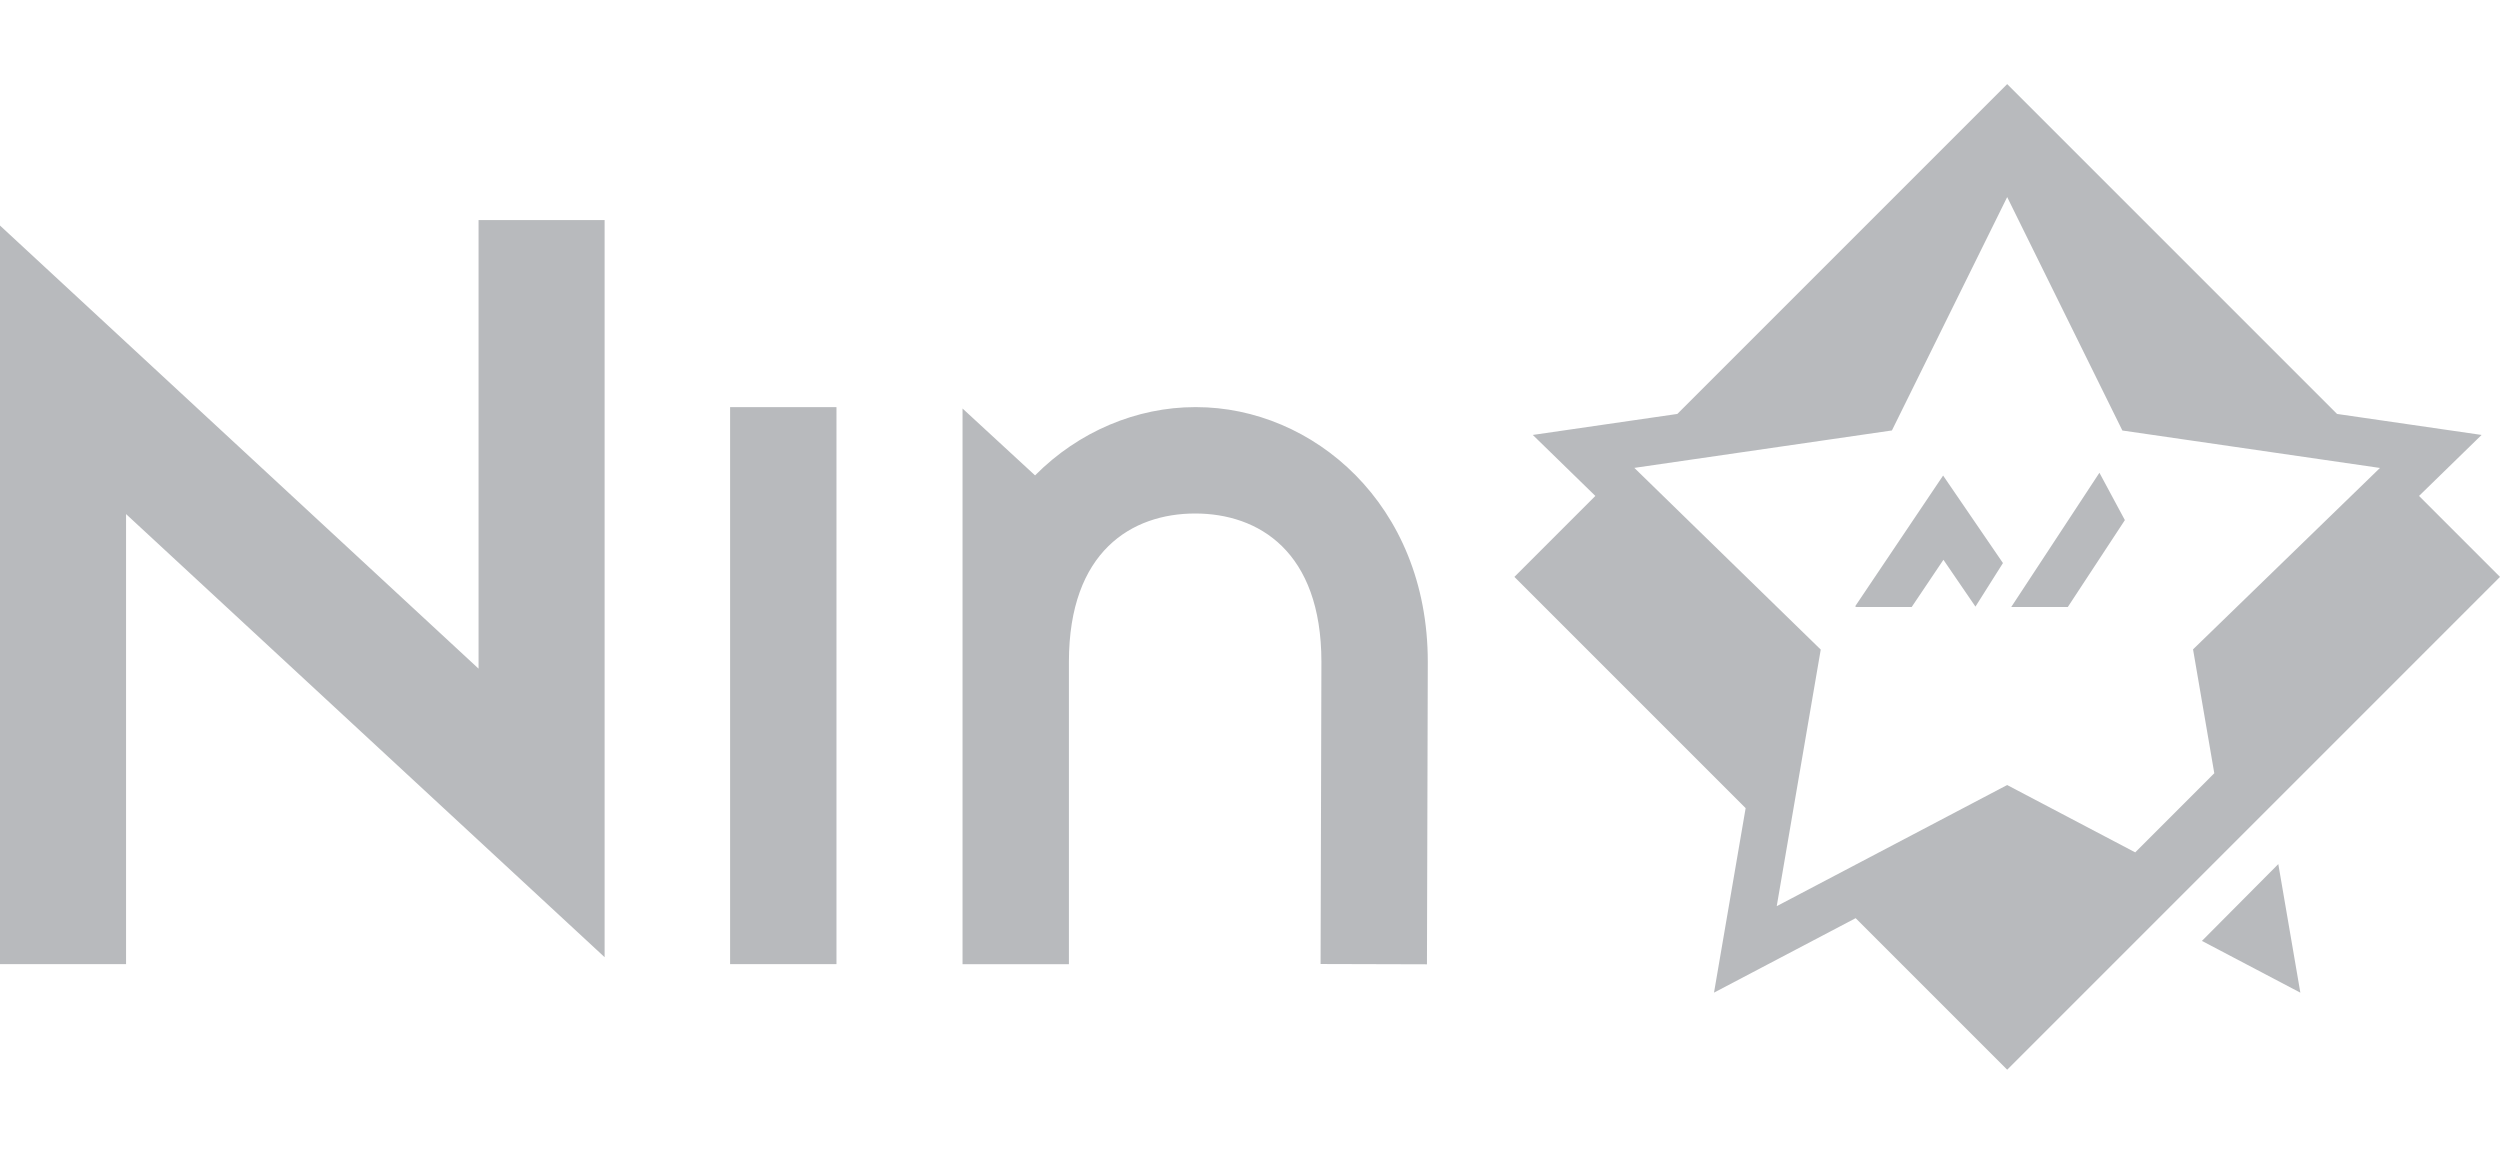
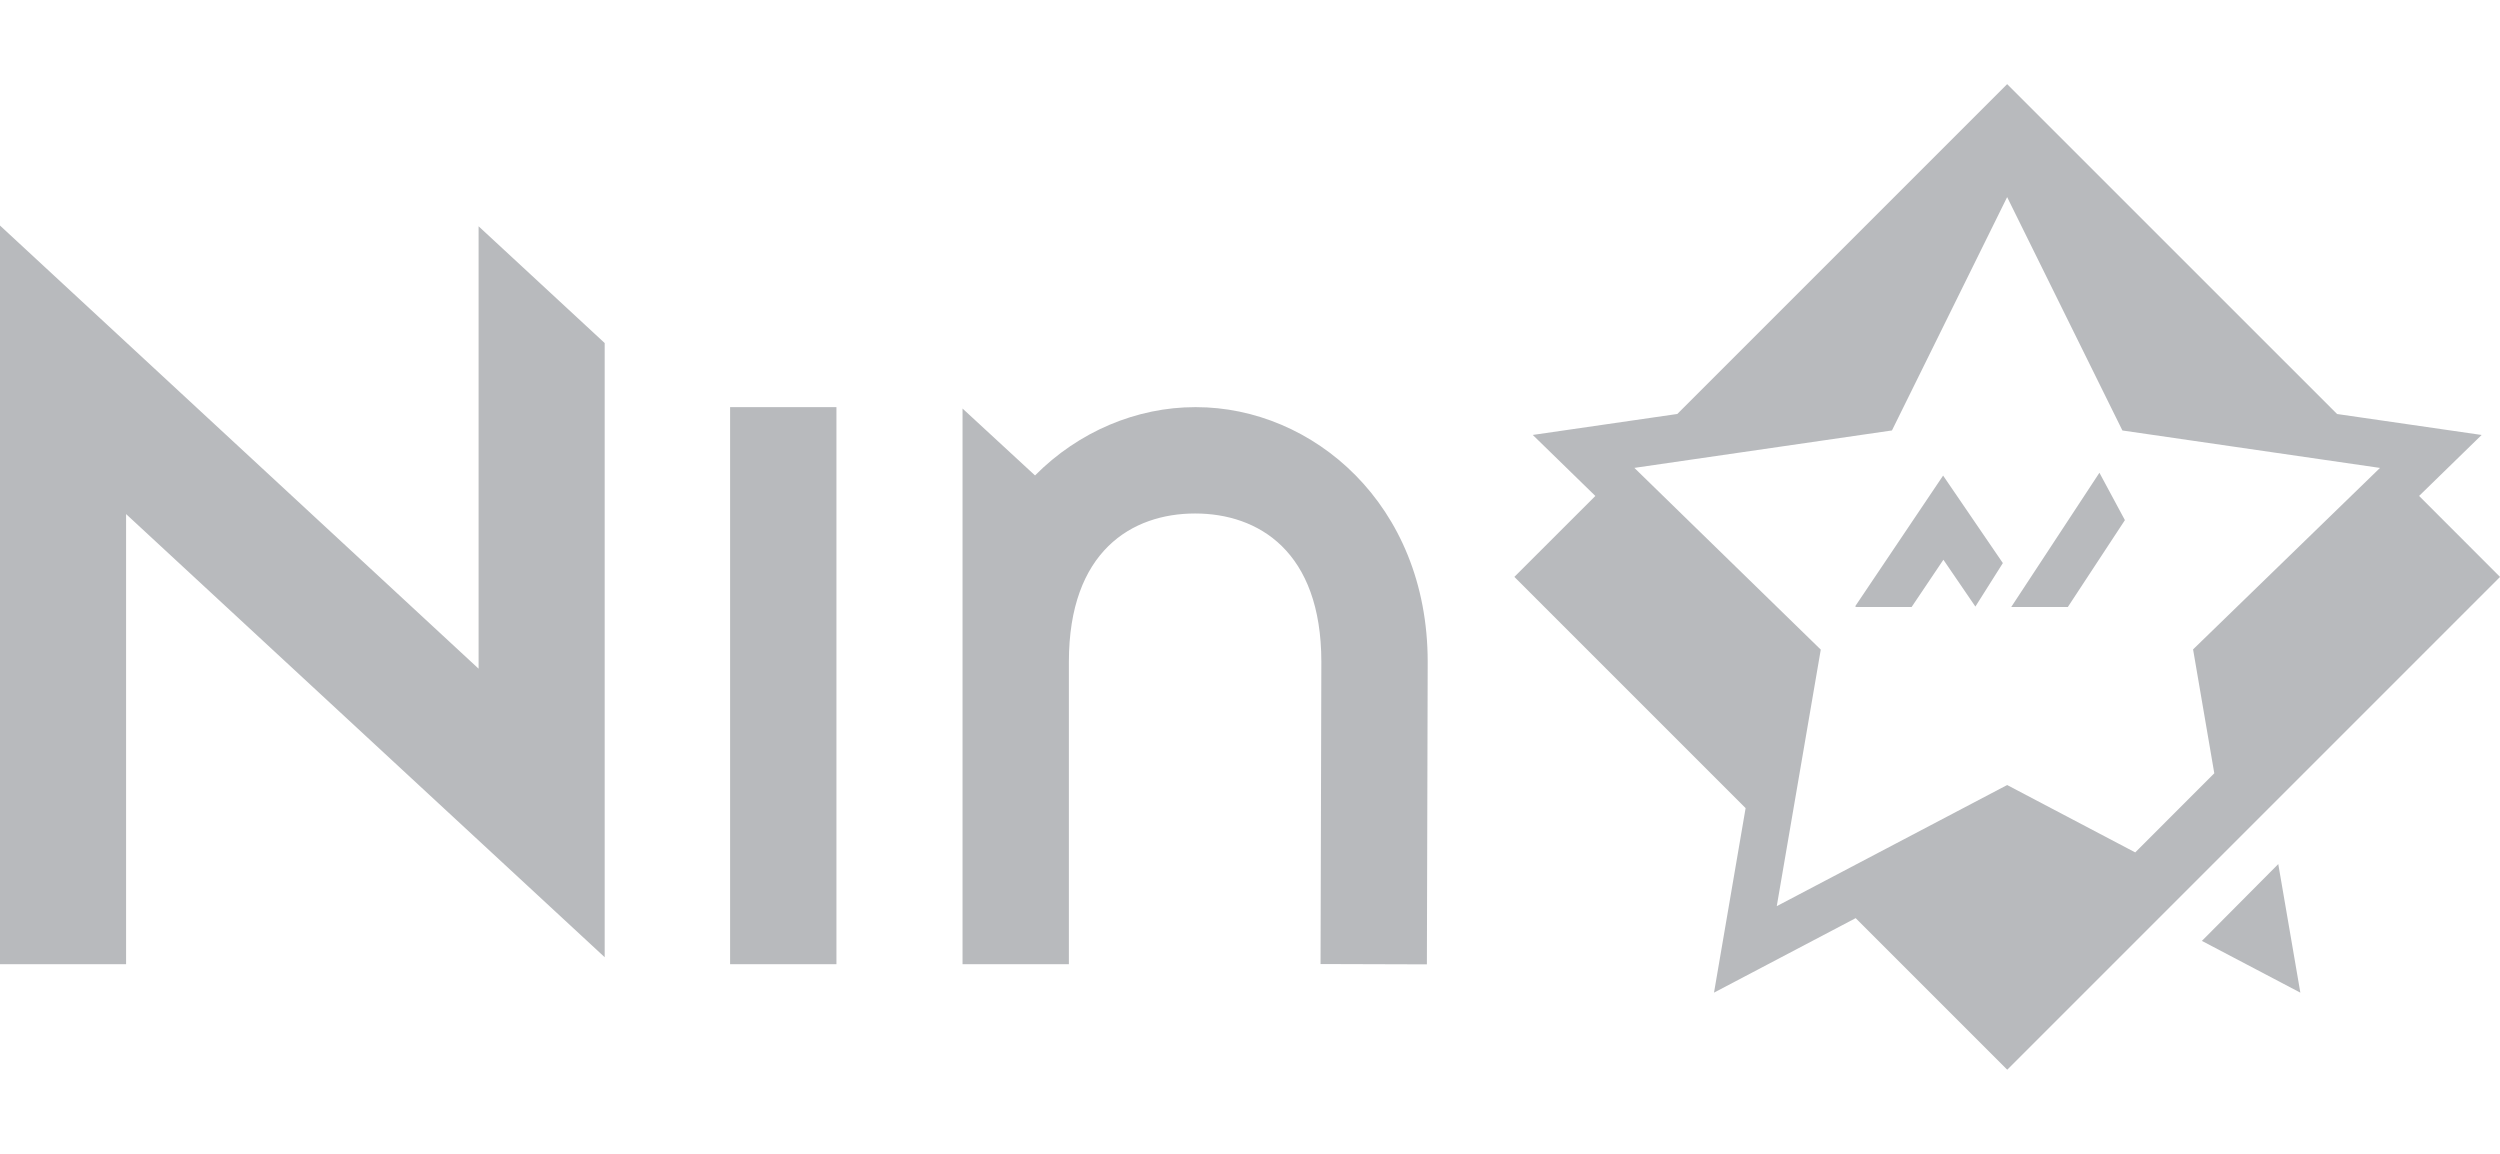
<svg xmlns="http://www.w3.org/2000/svg" width="78" height="36" version="1.1" viewBox="0 0 78 36">
-   <path d="m62.624 2.624-10.291 10.291-4.51 0.655 1.952 1.903-2.526 2.526 7.215 7.215-0.987 5.756 4.419-2.323 4.728 4.728 15.376-15.376-2.526-2.526 1.952-1.903-4.51-0.655zm0 3.525 3.594 7.283 8.037 1.168-5.832 5.66 0.663 3.865-2.467 2.469-3.996-2.101-7.189 3.779 1.373-8.005-5.816-5.669 8.037-1.168zm-47.693 0.717v13.996l-14.931-13.825v23.044l3.933 9e-6 -1.71e-5 -14.042 14.931 13.825v-22.998zm7.848 5.836-9e-6 17.379 3.319 9e-6 2.5e-5 -17.379zm14.509 3.16e-4c-1.816 0-3.633 0.756-4.994 2.13l-2.263-2.087v17.337l3.319-2.5e-5v-9.432c0-3.453 1.968-4.629 3.939-4.629 1.971 0 3.939 1.175 3.939 4.628l-0.026 9.428 3.319 0.009 0.026-9.434v-0.003c0-4.931-3.599-7.947-7.227-7.947zm28.214 2.048-2.752 4.189 1.765 5.9e-5 1.781-2.712zm-4.877 0.087-2.744 4.08 0.033 0.022h1.73l0.991-1.474 0.999 1.461 0.858-1.359zm10.458 12.122-2.383 2.397 3.071 1.615z" color="#000000" fill="#b8babd" style="paint-order:markers stroke fill" />
+   <path d="m62.623 2.625-10.291 10.291-4.51 0.654 1.953 1.904-2.527 2.525 7.215 7.215-0.986 5.756 4.42-2.324 4.729 4.729 15.375-15.375-2.525-2.527 1.951-1.902-4.51-0.654-10.293-10.291zm0 3.525 3.596 7.281 8.037 1.168-5.832 5.662 0.662 3.865-2.467 2.469-3.996-2.102-7.188 3.779 1.373-8.004-5.816-5.67 8.037-1.168 3.594-7.281zm-62.623 0.887v23.045h3.934v-14.043l14.932 13.826v-19.162l-3.934-3.643v13.803l-14.932-13.826zm22.779 5.666v17.379h3.318v-17.379h-3.318zm14.508 0c-1.816 0-3.633 0.757-4.994 2.131l-2.262-2.088v17.336h3.318v-9.432c0-3.453 1.967-4.629 3.938-4.629s3.939 1.176 3.939 4.629l-0.025 9.428 3.318 0.01 0.025-9.434v-0.004c0-4.931-3.599-7.947-7.227-7.947h-0.031zm28.215 2.047-2.752 4.189h1.766l1.781-2.711-0.795-1.478zm-4.877 0.088-2.744 4.08 0.033 0.021h1.728l0.992-1.475 0.998 1.461 0.857-1.357-1.865-2.731zm10.457 12.121-2.383 2.397 3.072 1.615-0.689-4.012z" fill="#b8babd" style="paint-order:markers stroke fill" />
</svg>
